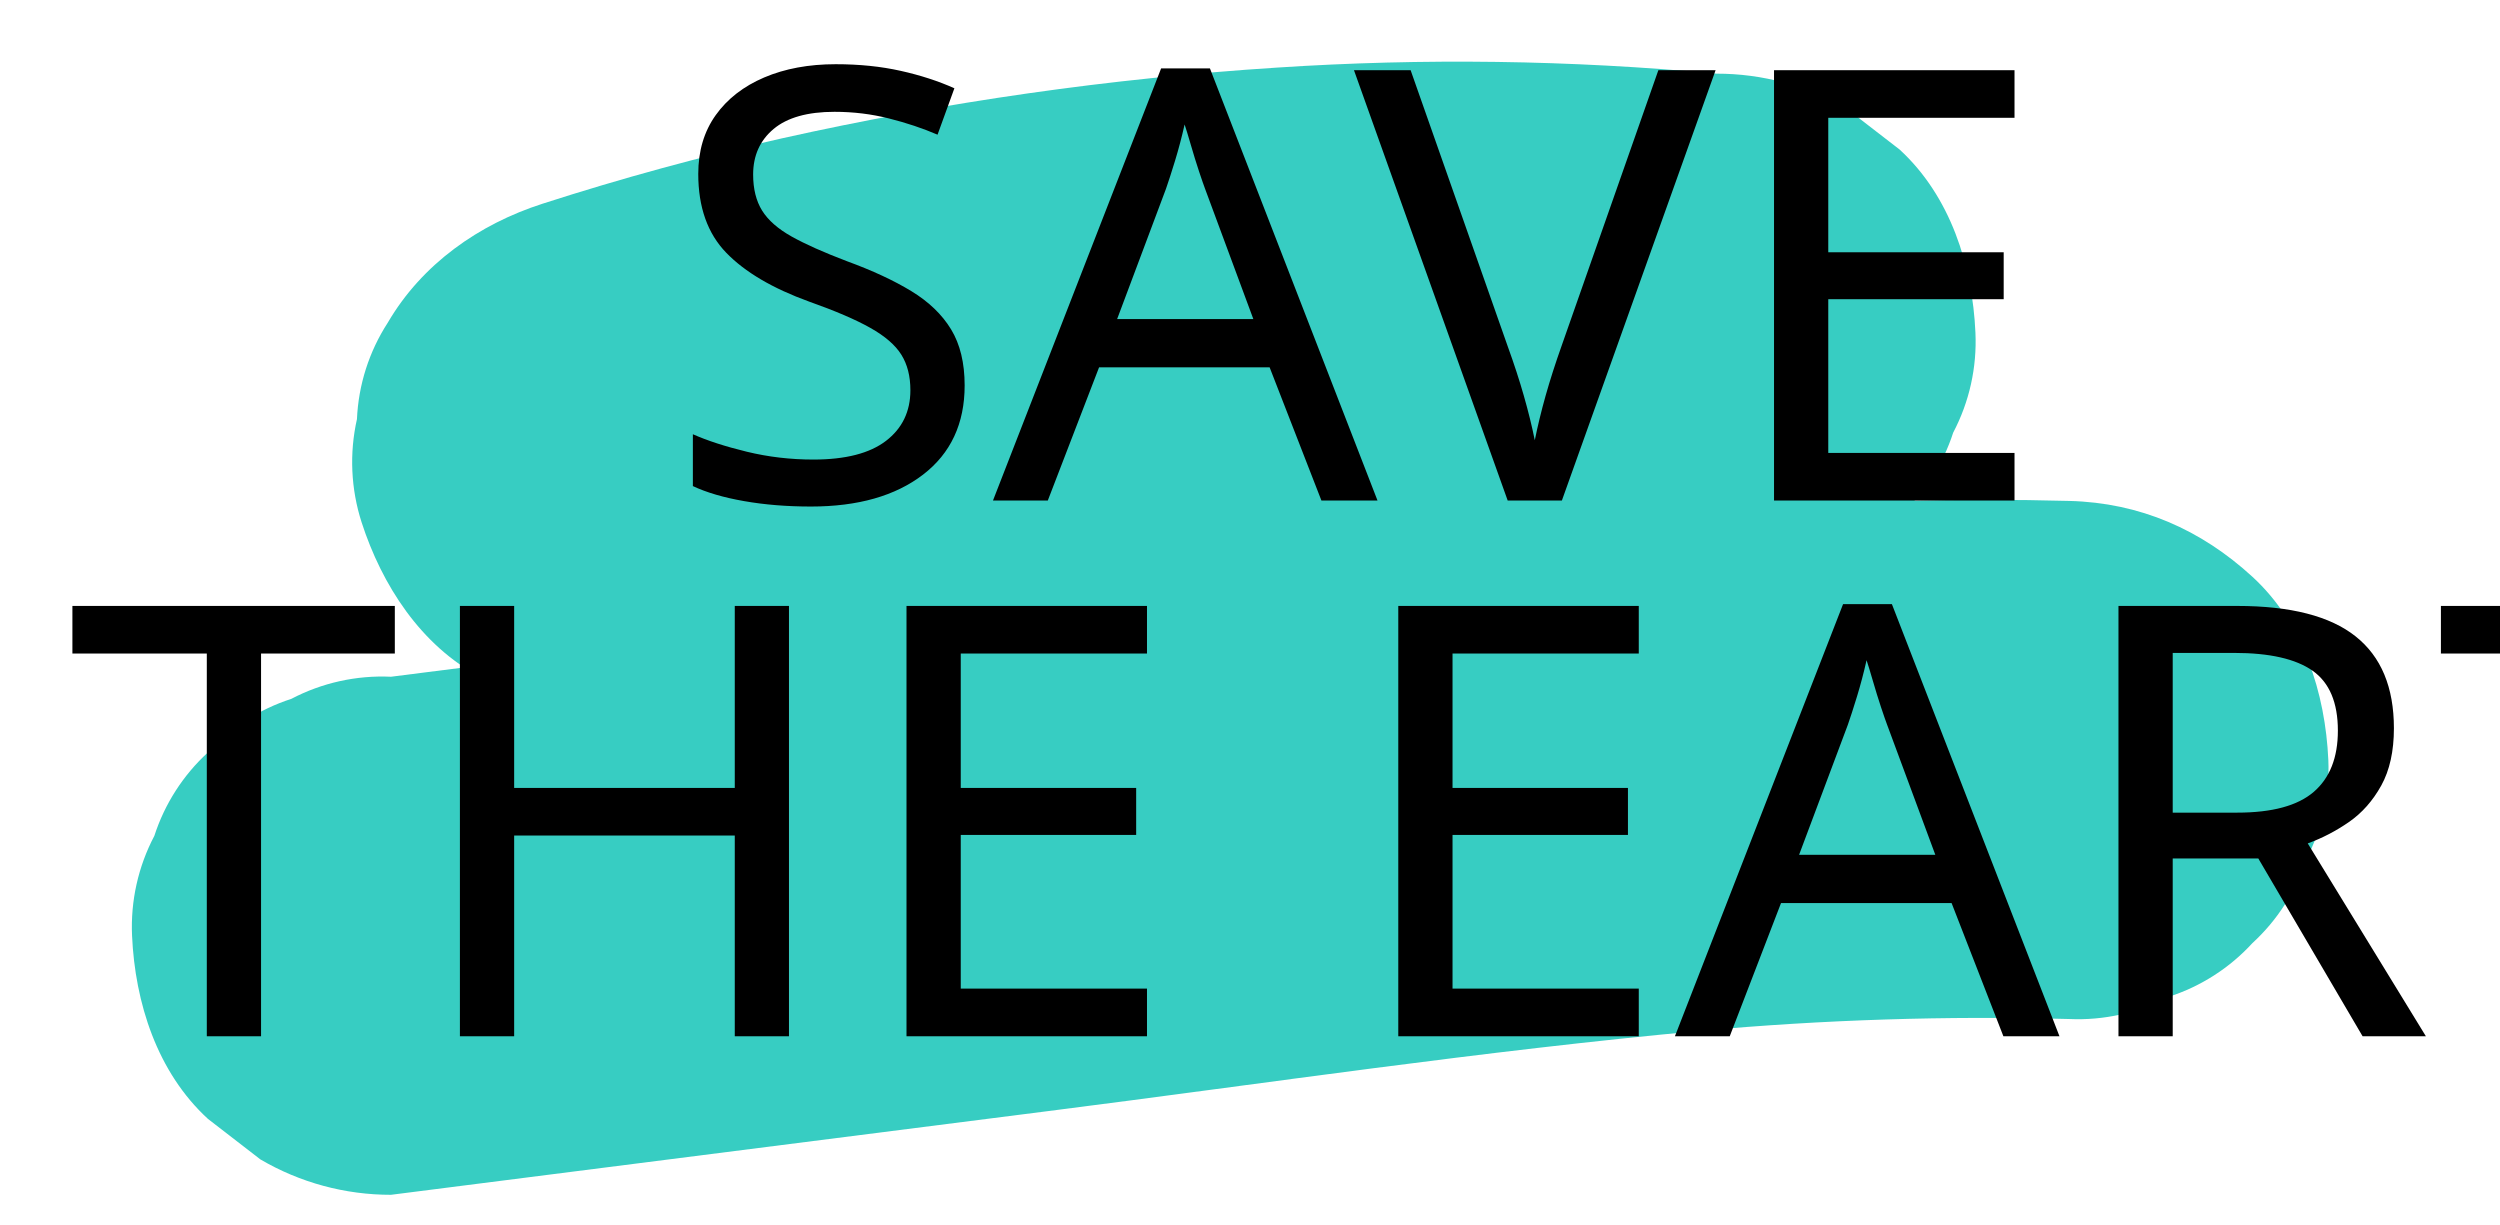
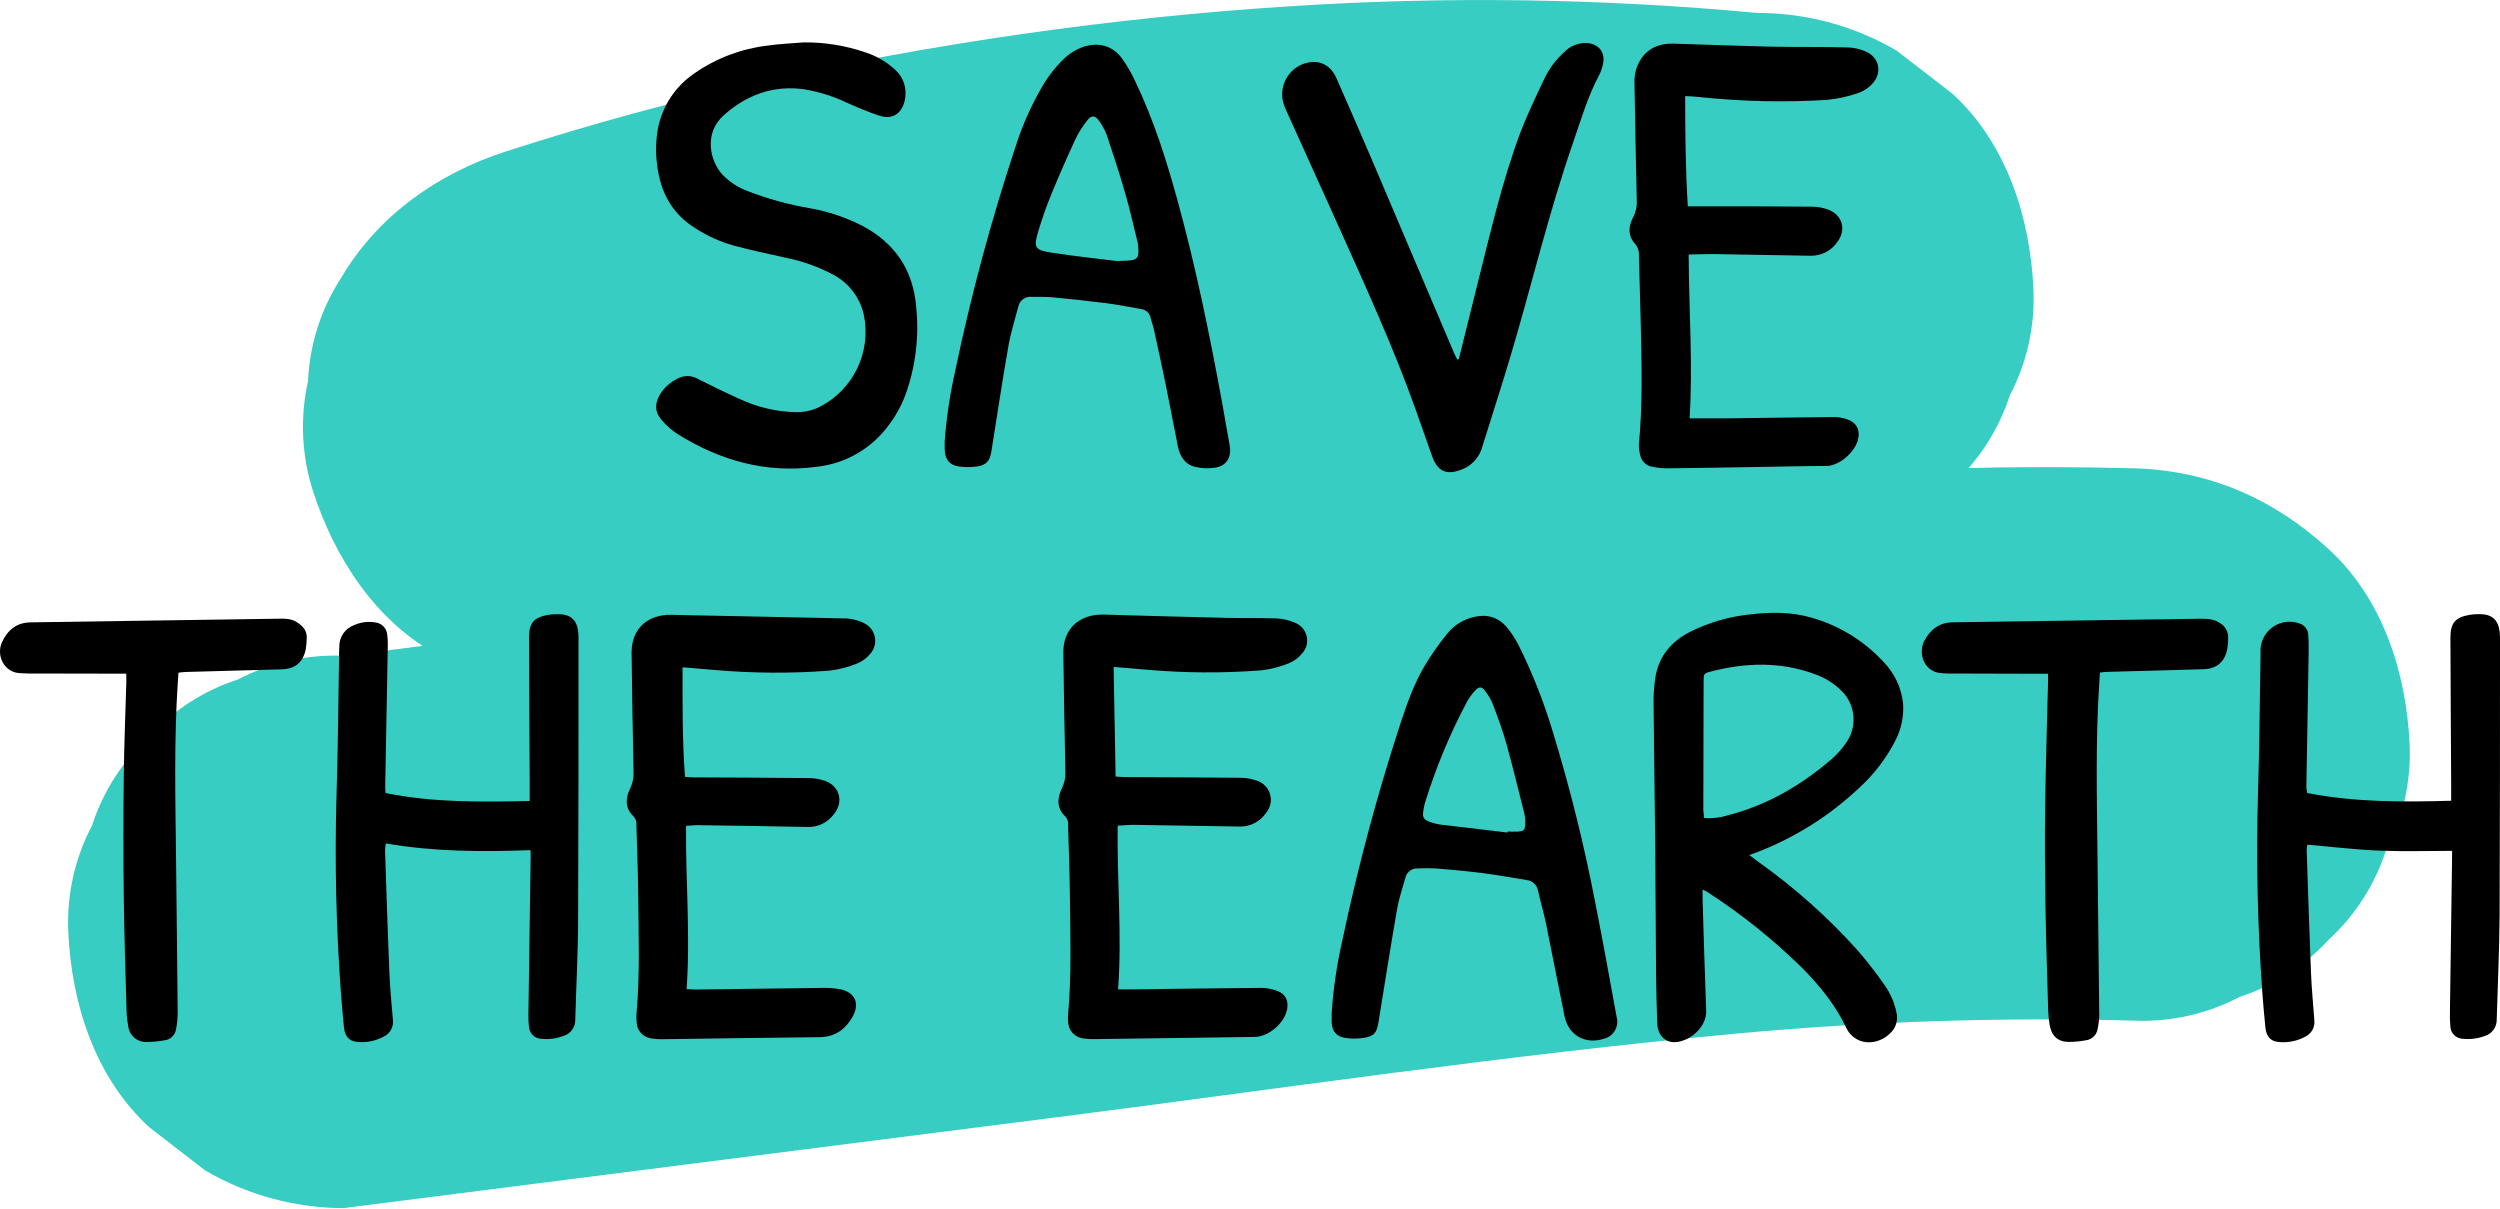
- <svg xmlns="http://www.w3.org/2000/svg" viewBox="0 0 746.67 365.65">
+ <svg xmlns="http://www.w3.org/2000/svg" viewBox="0 0 700.41 338.44">
  <defs>
-     <style>.cls-1{fill:#37cdc2;}.cls-2{font-size:180px;font-family:PatrickHand-Regular, Patrick Hand;}</style>
+     <style>.cls-1{fill:#37cdc2;}</style>
  </defs>
  <g id="레이어_2" data-name="레이어 2">
-     <g id="highlight">
-       <path class="cls-1" d="M203.2,210.09A832.61,832.61,0,0,1,345.87,177.8l-20.58,2.77a832.52,832.52,0,0,1,187.34-3.81,58.35,58.35,0,0,0,29.82-6.66,58.12,58.12,0,0,0,24.91-16,58.06,58.06,0,0,0,16-24.9A58.37,58.37,0,0,0,590,99.37c-.89-20-7.47-40.77-22.66-54.72l-15.67-12.1A77,77,0,0,0,512.63,22a829.3,829.3,0,0,0-131.29-1.81A963.6,963.6,0,0,0,233.58,41.31q-36.2,8.14-71.53,19.53c-19,6.11-36,18-46.25,35.56a57.6,57.6,0,0,0-9.19,28.78A58.62,58.62,0,0,0,108,156c6.06,18.72,17.66,36.79,35.56,46.25s39.69,14.2,59.64,7.8Z" />
-       <path class="cls-1" d="M116.77,356.85l196.27-25c65-8.26,129.94-18,195.16-24A938.21,938.21,0,0,1,618,304.35a58.28,58.28,0,0,0,29.82-6.67,58,58,0,0,0,24.9-16,58.06,58.06,0,0,0,16-24.91A58.33,58.33,0,0,0,695.4,227c-.9-20-7.47-40.78-22.67-54.73-15.36-14.1-33.57-22.12-54.72-22.66a935.62,935.62,0,0,0-98.07,2.55c-32.07,2.54-64,6.81-95.87,10.87L227.79,188l-111,14.12A58.35,58.35,0,0,0,87,208.73a58,58,0,0,0-24.9,16,58,58,0,0,0-16,24.91,58.35,58.35,0,0,0-6.66,29.82c.89,20,7.47,40.77,22.67,54.72l15.66,12.1a77,77,0,0,0,39.06,10.57Z" />
-     </g>
-     <g id="title">
-       <text class="cls-2" transform="translate(197.75 149.49)">SAVE<tspan x="-177.92" y="160">THE EARTH</tspan>
-       </text>
+     <g id="레이어_1-2" data-name="레이어 1">
+       <g id="highlight">
+         <path class="cls-1" d="M182.89,191.68a831.88,831.88,0,0,1,142.67-32.29L305,162.16a831.94,831.94,0,0,1,187.34-3.81,58.41,58.41,0,0,0,29.82-6.66,58.17,58.17,0,0,0,24.91-16,58,58,0,0,0,16-24.9A58.27,58.27,0,0,0,569.69,81c-.89-20-7.47-40.77-22.66-54.72l-15.67-12.1a76.87,76.87,0,0,0-39-10.55A828.09,828.09,0,0,0,361,1.78,963.92,963.92,0,0,0,213.27,22.9Q177.08,31,141.74,42.43c-19,6.11-36,18-46.25,35.56a57.6,57.6,0,0,0-9.19,28.78,58.77,58.77,0,0,0,1.39,30.82c6.06,18.72,17.66,36.79,35.56,46.25s39.69,14.2,59.64,7.8Z" />
+         <path class="cls-1" d="M96.46,338.44l196.27-25c65-8.26,129.94-18,195.16-24a938.08,938.08,0,0,1,109.8-3.5,58.42,58.42,0,0,0,29.82-6.67,58,58,0,0,0,24.9-16,58,58,0,0,0,16-24.91,58.27,58.27,0,0,0,6.68-29.77c-.9-20-7.47-40.78-22.67-54.73-15.36-14.1-33.57-22.12-54.72-22.66a933,933,0,0,0-98.07,2.55c-32.07,2.54-64,6.81-95.87,10.87l-196.28,25-111,14.12a58.3,58.3,0,0,0-29.79,6.61,58,58,0,0,0-24.9,16,58,58,0,0,0-16,24.91,58.31,58.31,0,0,0-6.66,29.82c.89,20,7.47,40.77,22.67,54.72l15.66,12.1a77.06,77.06,0,0,0,39.06,10.57Z" />
+       </g>
+       <path d="M490.08,239.54c1,.74,1.65,1.27,2.34,1.77a168.85,168.85,0,0,1,28.07,25A116.85,116.85,0,0,1,528,276a20.57,20.57,0,0,1,3.32,7.65,6,6,0,0,1-2,6.06c-2.65,2.48-6.73,3.07-9.51,1.2a6.85,6.85,0,0,1-2.37-2.59c-3.13-6.7-7.7-12.32-12.88-17.47a167.61,167.61,0,0,0-26.2-20.92c-.32-.21-.68-.36-1.35-.72,0,1.15,0,2,0,2.95.32,10.31.6,20.62,1,30.93.19,5-5.09,8.92-8.95,8.89-2.71,0-4.65-2.11-4.76-5.26-.15-4.55-.29-9.11-.33-13.67-.11-12.47-.13-24.95-.25-37.42-.12-12.63-.34-25.27-.44-37.9a45.8,45.8,0,0,1,.52-8.11c1-5.75,4.36-9.84,9.49-12.5a48.46,48.46,0,0,1,17.15-5c5.76-.65,11.47-.73,17.11.94a43.56,43.56,0,0,1,20,12.23,19.74,19.74,0,0,1,5.61,11.67,19.4,19.4,0,0,1-2,10.22,46.45,46.45,0,0,1-10.23,13.5,87.54,87.54,0,0,1-28.61,18.06C491.74,238.93,491.14,239.14,490.08,239.54Zm-12.67-10.37a17.6,17.6,0,0,0,6.72-.76c11-2.85,20.61-8.45,29.17-15.86a23.88,23.88,0,0,0,3.8-4.29,11.22,11.22,0,0,0-1.31-14.84,19.77,19.77,0,0,0-7.5-4.6c-9.56-3.49-19.24-3.21-29-.67-2,.51-2,.63-2,2.92q0,18-.08,35.93C477.29,227.71,477.37,228.41,477.41,229.17Z" />
+       <path d="M646.35,222.16c13.47,2.64,26.85,2.56,40.38,2.18,0-1.73,0-3.22,0-4.72-.07-13.68-.17-27.35-.21-41,0-4.16,1.4-5.7,5.54-6.39a15.36,15.36,0,0,1,2.63-.17c3.43,0,5.19,1.52,5.62,4.9a21.27,21.27,0,0,1,.1,2.88c0,25.52,0,51-.11,76.55-.06,9.75-.54,19.5-.81,29.25a4.67,4.67,0,0,1-3.24,4.57,13.68,13.68,0,0,1-6.36.81,3.6,3.6,0,0,1-3.39-3.47,36.3,36.3,0,0,1-.11-4.55q.27-21.23.59-42.46c0-.63,0-1.27,0-2.16-6.84,0-13.6.22-20.34-.06s-13.36-1.08-20.19-1.67a7.8,7.8,0,0,0-.2,1.46c.38,11.51.74,23,1.21,34.52.18,4.4.62,8.78.93,13.16a4.51,4.51,0,0,1-2.43,4.59,12.82,12.82,0,0,1-7.64,1.54c-2.23-.21-3.39-1.56-3.64-4.06-.32-3.34-.64-6.68-.87-10a546.44,546.44,0,0,1-1.22-54.9c.43-13.11.5-26.23.73-39.34,0-.64,0-1.28,0-1.92a8.16,8.16,0,0,1,11-7,3.49,3.49,0,0,1,2.37,3.06c.13,1.9.13,3.82.1,5.73q-.3,18.6-.63,37.18C646.23,221,646.3,221.5,646.35,222.16Z" />
+       <path d="M148.62,238.18c-13.68.51-27.08.44-40.5-1.88a10.74,10.74,0,0,0-.25,1.78c.38,11.43.74,22.86,1.21,34.28.18,4.47.63,8.94,1,13.4a4.53,4.53,0,0,1-2.44,4.59,12.82,12.82,0,0,1-7.64,1.54c-2.21-.21-3.39-1.58-3.64-4.06-.32-3.34-.64-6.69-.87-10a541,541,0,0,1-1.23-54.18c.42-13.11.5-26.23.73-39.35,0-1,0-2.07.07-3.11a6.29,6.29,0,0,1,4.25-6.09,10.07,10.07,0,0,1,5.86-.71,3.72,3.72,0,0,1,3.3,3.31,18.16,18.16,0,0,1,.18,2.86q-.34,20-.73,40.06c0,.47.06.94.1,1.56,13.37,2.7,26.81,2.54,40.38,2.22,0-2,0-3.71,0-5.45-.07-13.44-.17-26.87-.19-40.31,0-4.19,1.39-5.71,5.52-6.4a15.36,15.36,0,0,1,2.63-.17c3.51,0,5.3,1.61,5.66,5.13.08.8.06,1.6.06,2.4,0,25.84,0,51.68-.11,77.51,0,9.52-.54,19-.8,28.54a4.65,4.65,0,0,1-3.23,4.56,13.84,13.84,0,0,1-6.37.82,3.54,3.54,0,0,1-3.35-3.23,21.44,21.44,0,0,1-.18-3.59q.3-22.07.63-44.14Z" />
+       <path d="M225.18,11.88a51.31,51.31,0,0,1,17.22,2.77,22.51,22.51,0,0,1,8.6,5.09,8.77,8.77,0,0,1,2.64,7.42c-.39,3.46-2.63,6.86-7.48,5.18-3-1-6-2.27-8.89-3.56A45,45,0,0,0,225.2,25c-8.68-1.18-16.14,1.65-22.49,7.34-5.55,5-3.88,12.73-.26,16.64a19.05,19.05,0,0,0,7,4.56,91.09,91.09,0,0,0,17.3,4.77,52.31,52.31,0,0,1,14.94,5c9.11,4.88,14.15,12.38,15,22.73a55.77,55.77,0,0,1-3,24.54,34.28,34.28,0,0,1-4.88,8.77,28.83,28.83,0,0,1-20.05,11.43c-14.12,1.89-26.95-1.71-38.86-9.13a20.32,20.32,0,0,1-4.63-4.1c-1.91-2.26-1.86-4.56-.33-7.1a11.7,11.7,0,0,1,4.74-4.3,5.76,5.76,0,0,1,5.51-.16c4,2,8,4,12.1,5.82A39.12,39.12,0,0,0,223,115.48a14.54,14.54,0,0,0,6.71-1.52A23.61,23.61,0,0,0,242,88.14,16.87,16.87,0,0,0,233.53,77a49.07,49.07,0,0,0-13.73-4.86c-4.82-1.09-9.67-2.1-14.45-3.39A39.2,39.2,0,0,1,194.91,64C188.39,60,185.06,54,184.14,46.48A33.09,33.09,0,0,1,184.33,36a24.31,24.31,0,0,1,10.38-15.56,45.12,45.12,0,0,1,20.44-7.68C218.47,12.28,221.84,12.15,225.18,11.88Z" />
+       <path d="M373.1,283.5a132.1,132.1,0,0,1,3-20.15,584.41,584.41,0,0,1,16.24-60.63c1.84-5.54,3.78-11.08,6.76-16.12a75.76,75.76,0,0,1,6.3-9,13.49,13.49,0,0,1,7.35-4.71c3.66-.9,6.88-.09,9.35,2.77a26.54,26.54,0,0,1,3.4,5.19,153.11,153.11,0,0,1,9.57,24.28A460.77,460.77,0,0,1,447,253.25c2.11,10.58,4,21.21,5.95,31.81a4.89,4.89,0,0,1-3.52,5.94c-5.21,1.73-10-.9-11.1-6.28-1.8-8.68-3.44-17.4-5.22-26.09-.63-3-1.53-6-2.21-9.08a3.61,3.61,0,0,0-3.24-3c-4-.65-8-1.39-12.07-1.91-4.44-.56-8.9-1-13.36-1.34a49.62,49.62,0,0,0-5,0,3.37,3.37,0,0,0-3.51,2.68c-.77,2.85-1.77,5.66-2.28,8.56-1.84,10.62-3.53,21.28-5.25,31.93-.46,2.81-1.19,3.83-4,4.29a16.83,16.83,0,0,1-5.44,0c-2.44-.4-3.53-1.9-3.67-4.33C373.06,285.49,373.1,284.61,373.1,283.5Zm49.27-50.25,0-.27c1,0,1.92.05,2.87,0,1.66-.11,2-.39,2.06-2a10.91,10.91,0,0,0-.24-3.08c-1.63-6.5-3.22-13-5-19.45-1.05-3.76-2.42-7.43-3.79-11.08a16,16,0,0,0-2.28-3.91c-.85-1.12-1.65-1.13-2.61-.1a15.89,15.89,0,0,0-2.39,3.26,162,162,0,0,0-11.81,28.47c-.14.46-.2.94-.3,1.41-.53,2.61-.17,3.22,2.41,4a13.93,13.93,0,0,0,2.1.5C409.71,231.74,416,232.49,422.37,233.25Z" />
+       <path d="M264.67,123.55a136,136,0,0,1,2.94-19.62,570.62,570.62,0,0,1,16.86-62.7,84.54,84.54,0,0,1,7.2-16.43,36.27,36.27,0,0,1,6.24-8.17,15.06,15.06,0,0,1,5.65-3.52c4.2-1.36,8.07-.35,10.72,3.18A38.44,38.44,0,0,1,318,22.67c5.18,10.77,8.78,22.12,11.93,33.61,5.13,18.66,9,37.61,12.48,56.63q1.1,6,2.12,12c.54,3.09-.84,5.52-3.88,6.08a14.58,14.58,0,0,1-5.66-.15c-3-.66-4.45-3-5-5.82-1.15-5.72-2.21-11.45-3.38-17.17-1.07-5.24-2.22-10.47-3.36-15.7-.23-1-.64-2-.86-3a3.12,3.12,0,0,0-2.78-2.58c-3.23-.56-6.44-1.21-9.68-1.63-5.07-.65-10.16-1.18-15.25-1.66-1.83-.18-3.68-.06-5.51-.11a3.5,3.5,0,0,0-3.9,2.81c-.94,3.63-2.1,7.23-2.74,10.91-1.72,9.84-3.21,19.72-4.78,29.58-.42,2.68-1.42,3.86-4.07,4.22a18.53,18.53,0,0,1-5,0c-2.63-.35-3.89-1.91-4-4.55C264.63,125.35,264.67,124.47,264.67,123.55Zm48.15-50.43c6.07-.15,6.43,0,6-4.8a4.2,4.2,0,0,0-.17-.7c-1.1-4.42-2.08-8.87-3.34-13.24-1.6-5.52-3.37-11-5.2-16.45a16.73,16.73,0,0,0-2.28-4.19c-1-1.42-2.07-1.48-3.13-.13a27.2,27.2,0,0,0-3.34,5.24q-3.63,7.83-6.91,15.81c-1.36,3.32-2.54,6.73-3.57,10.17-1.35,4.5-1,5.23,3.62,5.94C301.19,71.81,308,72.51,312.82,73.12Z" />
+       <path d="M312,186.85c.19,10.37.37,20.41.55,30.71,1.14.07,2,.15,2.82.15,10.71.06,21.42.08,32.13.2a14,14,0,0,1,4.67.82,5.63,5.63,0,0,1,2.54,9,8.7,8.7,0,0,1-7.34,3.84q-14.86-.27-29.72-.48c-1.43,0-2.85.14-4.52.23-.22,15.33,1.25,30.46.12,45.87,1.49,0,2.83,0,4.16,0,12-.15,24-.34,36-.42a12.8,12.8,0,0,1,4.64.93c2.18.86,3,2.8,2.55,5.1-.76,3.86-5.14,7.65-9.08,7.71q-22.53.34-45.07.61a15.17,15.17,0,0,1-2.86-.18,4.78,4.78,0,0,1-4.34-4.68,10.31,10.31,0,0,1,0-2.15c1-11.1.6-22.22.49-33.32-.06-6.48-.32-12.95-.5-19.42a3.25,3.25,0,0,0-.79-2.65c-2.51-2.35-2.25-5.19-.91-7.93a9.47,9.47,0,0,0,.94-4.57c-.23-11.11-.44-22.22-.57-33.33-.09-7,4.82-10.9,11.34-10.7q17.13.5,34.27.91c4.71.11,9.44,0,14.14.16a14.4,14.4,0,0,1,5.29,1.27,5.35,5.35,0,0,1,1.94,8.45,9.4,9.4,0,0,1-3.76,2.83,29.56,29.56,0,0,1-7.85,2,194.86,194.86,0,0,1-32.32-.21C318.11,187.35,315.33,187.13,312,186.85Z" />
+       <path d="M192.21,231.36c-.15,15.41,1.24,30.42.15,45.75.85,0,1.69.13,2.52.12,11.51-.15,23-.32,34.52-.44a27.08,27.08,0,0,1,6.18.39c3.95.9,5.3,3.92,3.39,7.47s-4.92,5.9-9.38,5.93c-14.54.13-29.09.38-43.63.56a17.11,17.11,0,0,1-3.58-.23,4.66,4.66,0,0,1-4-4.42,11.24,11.24,0,0,1-.06-2.39c1-11.18.58-22.37.48-33.56-.06-6.4-.32-12.79-.5-19.18a3.23,3.23,0,0,0-.8-2.64c-2.43-2.27-2.28-5.07-1-7.71a10.21,10.21,0,0,0,1-5c-.22-11-.45-22.06-.55-33.09-.07-7.07,4.81-10.8,11.14-10.67q24,.51,47.94,1a12.92,12.92,0,0,1,6,1.32,5.47,5.47,0,0,1,1.86,8.52,9.48,9.48,0,0,1-3.78,2.81,29.93,29.93,0,0,1-7.85,2,197.19,197.19,0,0,1-32.33-.22c-2.78-.25-5.56-.47-8.7-.73,0,10.26-.1,20.37.68,30.7.84.05,1.61.14,2.37.14,10.71.06,21.42.08,32.13.2a14.21,14.21,0,0,1,4.68.75c4.17,1.5,5.36,5.85,2.56,9.32a8.73,8.73,0,0,1-7.21,3.63q-14.87-.3-29.73-.49C195.29,231.1,193.87,231.27,192.21,231.36Z" />
+       <path d="M472.12,26.92c0,10.37.11,20.48.74,30.88h4.24c10.23,0,20.47,0,30.7.11a13.06,13.06,0,0,1,4.42.82c3.94,1.52,5.12,5.58,2.58,9a8.84,8.84,0,0,1-7.55,3.92q-13.67-.27-27.34-.47c-2.2,0-4.41.08-6.81.13.07,15.47,1.2,30.6.27,45.9,3.67,0,7.09,0,10.51,0,9.91-.12,19.82-.29,29.73-.37a11.34,11.34,0,0,1,3.75.57c2.89,1,3.94,3.14,3.09,6.08-1,3.36-5.19,7.06-8.86,7.06-5.75,0-11.51.16-17.26.25-8.95.14-17.91.31-26.86.41a22.81,22.81,0,0,1-4.51-.42,4.17,4.17,0,0,1-3.48-3.52,9.88,9.88,0,0,1-.32-2.84c1.09-11.34.77-22.69.51-34-.14-6.31-.36-12.63-.51-18.94A4.43,4.43,0,0,0,458,68.22c-2-2.24-1.75-4.94-.44-7.38a9.19,9.19,0,0,0,1-4.8q-.37-16.44-.64-32.86a12.07,12.07,0,0,1,.41-3.55c1.49-4.93,5.16-7.54,10.46-7.4,9.11.25,18.22.64,27.33.84,7.19.16,14.39,0,21.58.22a13.4,13.4,0,0,1,5.06,1.16c3.85,1.73,4.66,6,1.72,9.11a9.69,9.69,0,0,1-4,2.55A37.43,37.43,0,0,1,511.62,28a215,215,0,0,1-35-.76C475.24,27.06,473.81,27,472.12,26.92Z" />
+       <path d="M408.69,100.67q2.63-10.59,5.26-21.16c3.59-14.25,6.86-28.6,12-42.39C427.92,32,430.32,27,432.7,22a23.75,23.75,0,0,1,5.58-7.44,8.24,8.24,0,0,1,6.51-2.49c3.22.32,5,2.69,4.31,5.85A12.34,12.34,0,0,1,448,21.1c-3.15,5.88-5,12.26-7.17,18.53-6.94,19.94-11.76,40.5-17.8,60.7-2.5,8.34-5.19,16.63-7.78,24.94a9.32,9.32,0,0,1-5.1,6c-5.11,2.28-7.5.54-8.92-3.45-1.62-4.51-3.17-9-4.79-13.56-6.1-17-13.61-33.45-21-49.93-5-11.08-10-22.13-15-33.19a16,16,0,0,1-.94-2.46,9.09,9.09,0,0,1,7.07-11.18c3.47-.65,6.31.92,7.86,4.42,3.18,7.25,6.36,14.49,9.47,21.77q11.76,27.56,23.45,55.15c.27.64.61,1.25.91,1.88Z" />
+       <path d="M573.78,188.76h-3l-25.19-.07c-.48,0-1-.08-1.44-.09-5.06-.11-6.93-5.57-5-9.11,1.71-3.2,4.22-5.09,8-5.14q34.53-.48,69.07-1c2,0,4,0,5.74,1.21a4.66,4.66,0,0,1,2.3,4.21,18.8,18.8,0,0,1-.27,3.1c-.74,3.67-3,5.51-6.69,5.62-8.95.26-17.9.49-26.85.74-.63,0-1.26.11-2.12.2-.06.89-.12,1.75-.17,2.6-1.12,16.7-.66,33.42-.5,50.13.13,14.4.34,28.79.47,43.19a19.62,19.62,0,0,1-.47,4,3.75,3.75,0,0,1-3.26,3.1,27.22,27.22,0,0,1-4.76.46c-3.07,0-4.88-1.66-5.39-4.72a29.1,29.1,0,0,1-.42-4.06c-.28-9.83-.61-19.66-.77-29.5-.14-9.2-.21-18.4-.08-27.59.15-11.84.54-23.67.82-35.5C573.8,190.07,573.78,189.59,573.78,188.76Z" />
+       <path d="M35.38,188.74H33.83l-25.9-.05c-.72,0-1.44-.08-2.16-.09-4.53-.06-6.94-4.89-5.21-8.68,1.54-3.38,4.08-5.5,8-5.56L46,173.81q15.59-.23,31.18-.46c2.06,0,4.14-.26,6.05,1s2.85,2.54,2.7,4.7a22.85,22.85,0,0,1-.27,2.87c-.76,3.66-3,5.49-6.71,5.6-9,.26-17.9.49-26.85.74-.63,0-1.26.12-2.1.2-.06.91-.13,1.77-.18,2.62-1.09,16.39-.68,32.78-.5,49.18.15,14.47.34,29,.46,43.43a24.34,24.34,0,0,1-.47,4.74A3.69,3.69,0,0,1,46,291.47a28.2,28.2,0,0,1-4.76.45,5,5,0,0,1-5.33-4.52,28.63,28.63,0,0,1-.46-4.53c-.29-10.47-.65-20.94-.77-31.42q-.2-17,0-34.07c.09-8.72.46-17.43.71-26.14C35.4,190.52,35.38,189.81,35.38,188.74Z" />
    </g>
  </g>
</svg>
